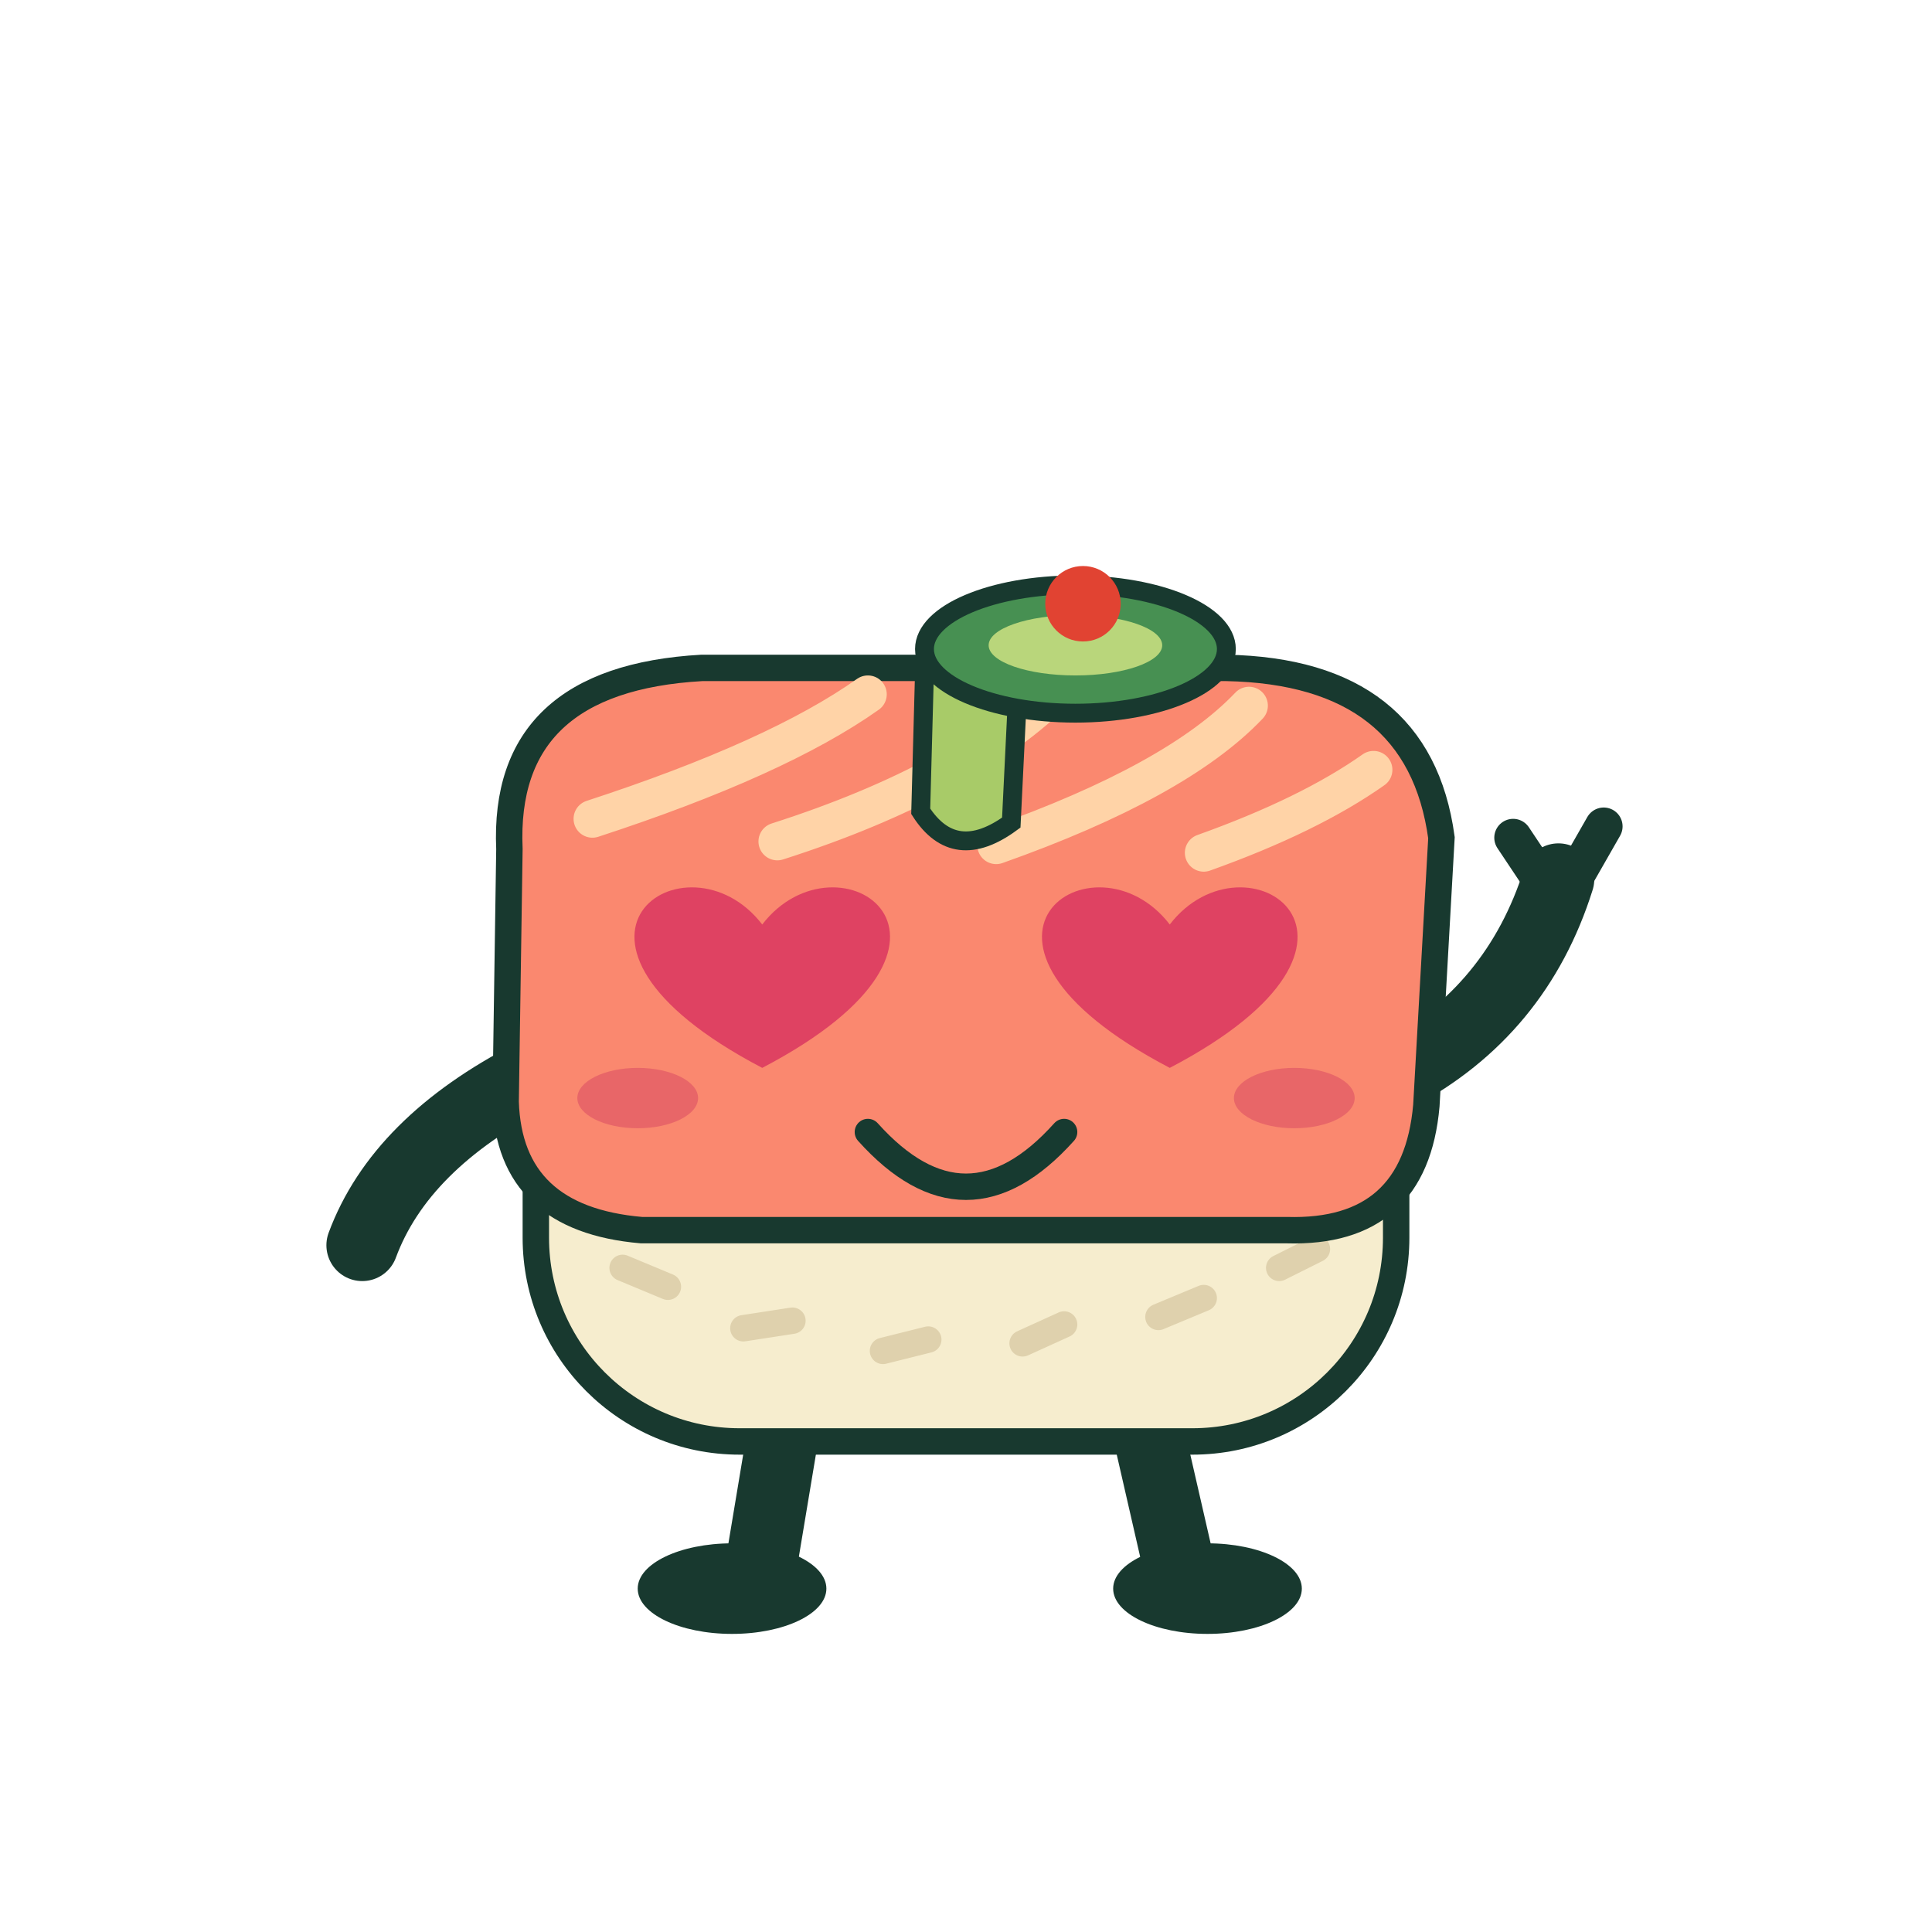
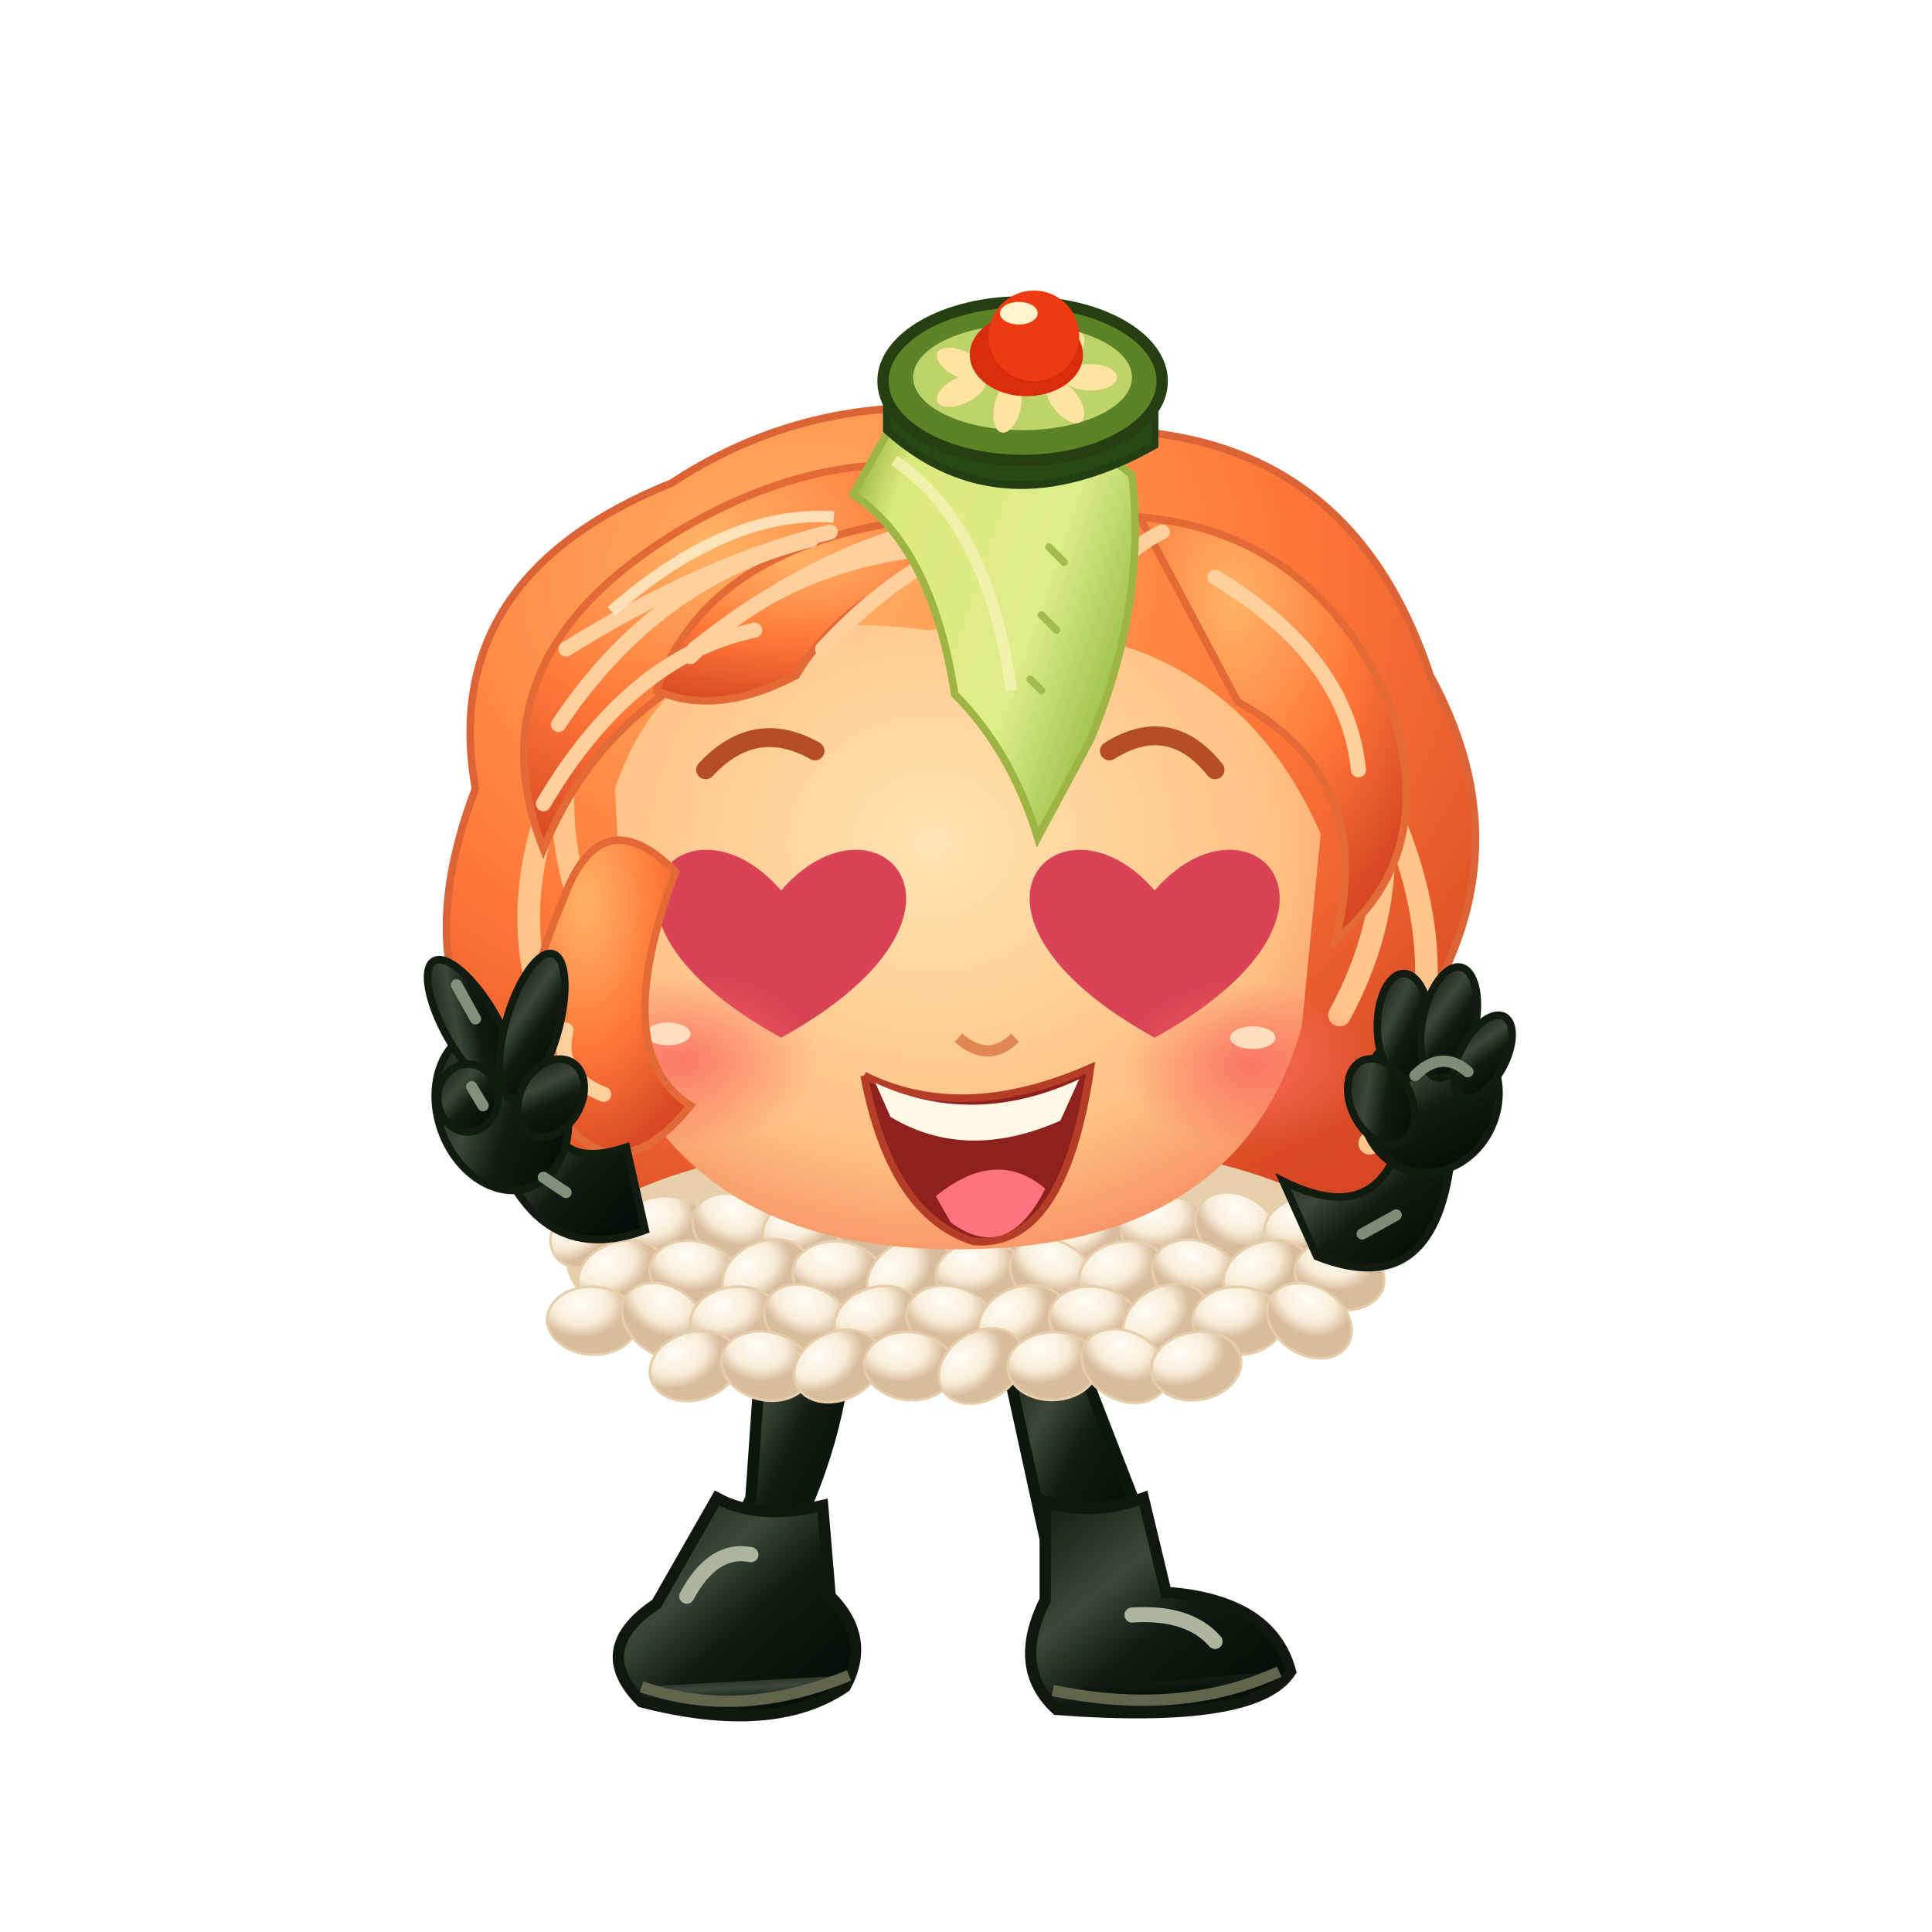
- <svg xmlns="http://www.w3.org/2000/svg" viewBox="0 0 512 512" width="512" height="512" role="img" aria-label="Suki love">
+ <svg xmlns="http://www.w3.org/2000/svg" viewBox="0 0 512 512" width="512" height="512" role="img" aria-label="Sally love">
+   <defs>
+     <radialGradient id="salmon" cx="35%" cy="20%" r="85%">
+       <stop stop-color="#ffb365" />
+       <stop offset=".55" stop-color="#ff7838" />
+       <stop offset="1" stop-color="#d74724" />
+     </radialGradient>
+     <radialGradient id="skin" cx="45%" cy="35%" r="70%">
+       <stop stop-color="#ffe4b2" />
+       <stop offset=".7" stop-color="#ffc184" />
+       <stop offset="1" stop-color="#f78e61" />
+     </radialGradient>
+     <radialGradient id="iris" cx="45%" cy="75%">
+       <stop stop-color="#c7eb58" />
+       <stop offset=".6" stop-color="#6a9b27" />
+       <stop offset="1" stop-color="#263814" />
+     </radialGradient>
+     <radialGradient id="rice" cx="35%" cy="25%">
+       <stop stop-color="#fffef7" />
+       <stop offset=".65" stop-color="#f8ecd7" />
+       <stop offset="1" stop-color="#d9bc9e" />
+     </radialGradient>
+     <linearGradient id="nori" x1="0" x2="1" y2="1">
+       <stop stop-color="#101610" />
+       <stop offset=".35" stop-color="#3d4739" />
+       <stop offset=".55" stop-color="#121a13" />
+       <stop offset="1" stop-color="#030905" />
+     </linearGradient>
+     <linearGradient id="avo" x2="1" y2=".5">
+       <stop stop-color="#81a02b" />
+       <stop offset=".2" stop-color="#dbea7c" />
+       <stop offset=".7" stop-color="#dfec8b" />
+       <stop offset="1" stop-color="#9ec24c" />
+     </linearGradient>
+     <radialGradient id="cheek">
+       <stop stop-color="#fa6c62" stop-opacity=".85" />
+       <stop offset="1" stop-color="#fa6c62" stop-opacity="0" />
+     </radialGradient>
+   </defs>
  <g id="character" transform="translate(0 0.000) rotate(0.000 256 280)">
-     <g id="nori-limbs" fill="#18392f" stroke="#18392f" stroke-width="19" stroke-linecap="round">
-       <path d="M210 365 L202 413 M301 365 L312 413 M141 285 Q106 303 96 330" fill="none" />
-       <ellipse cx="194" cy="421" rx="25" ry="12" stroke="none" />
-       <ellipse cx="320" cy="421" rx="25" ry="12" stroke="none" />
-       <g transform="rotate(0.000 370 285)">
-         <path d="M370 285 Q402 268 413 233" fill="none" />
-         <path d="M413 240 L401 222 M413 240 L425 219" fill="none" stroke-width="10" />
+     <g id="nori-legs" stroke="#0c160d" stroke-linecap="round" fill="url(#nori)">
+       <path d="M225 348 Q224 379 210 407 L192 412 L199 397 L202 354Z" stroke-width="3" />
+       <path d="M282 350 L301 399 L299 416 L279 417 L265 353Z" stroke-width="3" />
+     </g>
+     <g id="boots" fill="url(#nori)" stroke="#10170e" stroke-width="3">
+       <path d="M190 397 Q201 403 218 399 L220 423 Q231 434 224 447 Q205 460 170 451 Q156 437 174 425Z" />
+       <path d="M277 398 Q289 402 303 397 L309 422 Q337 424 342 443 Q333 457 280 453 Q268 442 277 424Z" />
+       <path d="M170 447 Q196 456 225 444 M279 448 Q313 455 339 443" stroke="#62644b" stroke-width="3" />
+       <path d="M182 423 q7 -13 17 -11 M300 428 q15 -1 22 7" stroke="#afb49d" stroke-width="4" fill="none" stroke-linecap="round" />
+     </g>
+     <g id="salmon-back">
+       <path d="M135 286 Q107 259 126 209 Q116 153 178 128 Q225 97 287 114 Q357 112 379 179 Q402 221 381 261 Q398 300 362 321 Q332 342 300 330 L182 331 Q145 334 135 286Z" fill="url(#salmon)" stroke="#db6336" stroke-width="2" />
+       <path d="M145 215 Q130 260 161 296 M154 185 Q138 231 175 276 M354 177 Q379 225 355 269 M370 219 Q389 267 363 303" fill="none" stroke="#ffc58b" stroke-width="6" stroke-linecap="round" />
+     </g>
+     <g id="rice-collar">
+       <ellipse cx="256" cy="334" rx="106" ry="33" fill="#e8d0ad" />
+       <ellipse cx="157" cy="326" rx="12" ry="9" transform="rotate(-35 157 326)" fill="url(#rice)" stroke="#e6ceab" stroke-width=".7" />
+       <ellipse cx="176" cy="326" rx="12" ry="9" transform="rotate(-4 176 326)" fill="url(#rice)" stroke="#e6ceab" stroke-width=".7" />
+       <ellipse cx="195" cy="326" rx="12" ry="9" transform="rotate(27 195 326)" fill="url(#rice)" stroke="#e6ceab" stroke-width=".7" />
+       <ellipse cx="214" cy="326" rx="12" ry="9" transform="rotate(-12 214 326)" fill="url(#rice)" stroke="#e6ceab" stroke-width=".7" />
+       <ellipse cx="233" cy="326" rx="12" ry="9" transform="rotate(19 233 326)" fill="url(#rice)" stroke="#e6ceab" stroke-width=".7" />
+       <ellipse cx="252" cy="326" rx="12" ry="9" transform="rotate(-20 252 326)" fill="url(#rice)" stroke="#e6ceab" stroke-width=".7" />
+       <ellipse cx="271" cy="326" rx="12" ry="9" transform="rotate(11 271 326)" fill="url(#rice)" stroke="#e6ceab" stroke-width=".7" />
+       <ellipse cx="290" cy="326" rx="12" ry="9" transform="rotate(-28 290 326)" fill="url(#rice)" stroke="#e6ceab" stroke-width=".7" />
+       <ellipse cx="309" cy="326" rx="12" ry="9" transform="rotate(3 309 326)" fill="url(#rice)" stroke="#e6ceab" stroke-width=".7" />
+       <ellipse cx="328" cy="326" rx="12" ry="9" transform="rotate(34 328 326)" fill="url(#rice)" stroke="#e6ceab" stroke-width=".7" />
+       <ellipse cx="347" cy="326" rx="12" ry="9" transform="rotate(-5 347 326)" fill="url(#rice)" stroke="#e6ceab" stroke-width=".7" />
+       <ellipse cx="165" cy="338" rx="12" ry="9" transform="rotate(-16 165 338)" fill="url(#rice)" stroke="#e6ceab" stroke-width=".7" />
+       <ellipse cx="184" cy="338" rx="12" ry="9" transform="rotate(15 184 338)" fill="url(#rice)" stroke="#e6ceab" stroke-width=".7" />
+       <ellipse cx="203" cy="338" rx="12" ry="9" transform="rotate(-24 203 338)" fill="url(#rice)" stroke="#e6ceab" stroke-width=".7" />
+       <ellipse cx="222" cy="338" rx="12" ry="9" transform="rotate(7 222 338)" fill="url(#rice)" stroke="#e6ceab" stroke-width=".7" />
+       <ellipse cx="241" cy="338" rx="12" ry="9" transform="rotate(-32 241 338)" fill="url(#rice)" stroke="#e6ceab" stroke-width=".7" />
+       <ellipse cx="260" cy="338" rx="12" ry="9" transform="rotate(-1 260 338)" fill="url(#rice)" stroke="#e6ceab" stroke-width=".7" />
+       <ellipse cx="279" cy="338" rx="12" ry="9" transform="rotate(30 279 338)" fill="url(#rice)" stroke="#e6ceab" stroke-width=".7" />
+       <ellipse cx="298" cy="338" rx="12" ry="9" transform="rotate(-9 298 338)" fill="url(#rice)" stroke="#e6ceab" stroke-width=".7" />
+       <ellipse cx="317" cy="338" rx="12" ry="9" transform="rotate(22 317 338)" fill="url(#rice)" stroke="#e6ceab" stroke-width=".7" />
+       <ellipse cx="336" cy="338" rx="12" ry="9" transform="rotate(-17 336 338)" fill="url(#rice)" stroke="#e6ceab" stroke-width=".7" />
+       <ellipse cx="355" cy="338" rx="12" ry="9" transform="rotate(14 355 338)" fill="url(#rice)" stroke="#e6ceab" stroke-width=".7" />
+       <ellipse cx="157" cy="350" rx="12" ry="9" transform="rotate(3 157 350)" fill="url(#rice)" stroke="#e6ceab" stroke-width=".7" />
+       <ellipse cx="176" cy="350" rx="12" ry="9" transform="rotate(34 176 350)" fill="url(#rice)" stroke="#e6ceab" stroke-width=".7" />
+       <ellipse cx="195" cy="350" rx="12" ry="9" transform="rotate(-5 195 350)" fill="url(#rice)" stroke="#e6ceab" stroke-width=".7" />
+       <ellipse cx="214" cy="350" rx="12" ry="9" transform="rotate(26 214 350)" fill="url(#rice)" stroke="#e6ceab" stroke-width=".7" />
+       <ellipse cx="233" cy="350" rx="12" ry="9" transform="rotate(-13 233 350)" fill="url(#rice)" stroke="#e6ceab" stroke-width=".7" />
+       <ellipse cx="252" cy="350" rx="12" ry="9" transform="rotate(18 252 350)" fill="url(#rice)" stroke="#e6ceab" stroke-width=".7" />
+       <ellipse cx="271" cy="350" rx="12" ry="9" transform="rotate(-21 271 350)" fill="url(#rice)" stroke="#e6ceab" stroke-width=".7" />
+       <ellipse cx="290" cy="350" rx="12" ry="9" transform="rotate(10 290 350)" fill="url(#rice)" stroke="#e6ceab" stroke-width=".7" />
+       <ellipse cx="309" cy="350" rx="12" ry="9" transform="rotate(-29 309 350)" fill="url(#rice)" stroke="#e6ceab" stroke-width=".7" />
+       <ellipse cx="328" cy="350" rx="12" ry="9" transform="rotate(2 328 350)" fill="url(#rice)" stroke="#e6ceab" stroke-width=".7" />
+       <ellipse cx="347" cy="350" rx="12" ry="9" transform="rotate(33 347 350)" fill="url(#rice)" stroke="#e6ceab" stroke-width=".7" />
+       <ellipse cx="184" cy="362" rx="12" ry="9" transform="rotate(-17 184 362)" fill="url(#rice)" stroke="#e6ceab" stroke-width=".7" />
+       <ellipse cx="203" cy="362" rx="12" ry="9" transform="rotate(14 203 362)" fill="url(#rice)" stroke="#e6ceab" stroke-width=".7" />
+       <ellipse cx="222" cy="362" rx="12" ry="9" transform="rotate(-25 222 362)" fill="url(#rice)" stroke="#e6ceab" stroke-width=".7" />
+       <ellipse cx="241" cy="362" rx="12" ry="9" transform="rotate(6 241 362)" fill="url(#rice)" stroke="#e6ceab" stroke-width=".7" />
+       <ellipse cx="260" cy="362" rx="12" ry="9" transform="rotate(-33 260 362)" fill="url(#rice)" stroke="#e6ceab" stroke-width=".7" />
+       <ellipse cx="279" cy="362" rx="12" ry="9" transform="rotate(-2 279 362)" fill="url(#rice)" stroke="#e6ceab" stroke-width=".7" />
+       <ellipse cx="298" cy="362" rx="12" ry="9" transform="rotate(29 298 362)" fill="url(#rice)" stroke="#e6ceab" stroke-width=".7" />
+       <ellipse cx="317" cy="362" rx="12" ry="9" transform="rotate(-10 317 362)" fill="url(#rice)" stroke="#e6ceab" stroke-width=".7" />
+     </g>
+     <g id="peach-face">
+       <path d="M163 209 Q180 158 246 167 Q323 159 350 221 L345 272 Q329 329 259 331 Q191 333 167 287Z" fill="url(#skin)" />
+       <path d="M187 204 Q200 190 216 199 M294 199 Q310 189 322 204" stroke="#b64e25" stroke-width="5" stroke-linecap="round" fill="none" />
+       <path d="M207 275 C147 242 182 207 207 236 C232 207 267 242 207 275" fill="#d94355" />
+       <path d="M306 275 C246 242 281 207 306 236 C331 207 366 242 306 275" fill="#d94355" />
+       <ellipse cx="181" cy="281" rx="36" ry="23" fill="url(#cheek)" />
+       <ellipse cx="331" cy="282" rx="34" ry="22" fill="url(#cheek)" />
+       <path d="M254 275 q8 7 15 0" stroke="#df8651" stroke-width="3" fill="none" />
+       <path d="M229 285 Q255 298 289 283 Q282 331 258 329 Q236 322 229 285" fill="#8e201e" stroke="#b53c27" stroke-width="2" />
+       <path d="M232 287 Q258 299 286 286 L281 297 Q256 308 236 296Z" fill="#fff9e8" />
+       <path d="M248 317 Q264 304 277 315 Q267 335 252 324Z" fill="#ff737d" />
+       <ellipse cx="177" cy="274" rx="6" ry="3" fill="#ffdebf" />
+       <ellipse cx="332" cy="275" rx="6" ry="3" fill="#ffdebf" />
+     </g>
+     <g id="salmon-bob-locks" fill="url(#salmon)" stroke="#e36a37" stroke-width="2">
+       <path d="M144 225 Q124 174 181 140 Q231 111 276 132 Q229 132 211 168 Q162 181 144 225Z" />
+       <path d="M149 239 Q130 283 152 300 Q166 314 183 293 Q161 279 179 231 Q159 211 149 239Z" />
+       <path d="M174 183 Q186 148 234 139 Q254 135 281 144 Q230 147 211 179 Q190 190 174 183Z" />
+       <path d="M302 137 Q348 141 368 186 Q382 226 354 249 Q365 206 328 186Z" />
+       <g fill="none" stroke="#ffcf9e" stroke-width="4" stroke-linecap="round">
+         <path d="M148 192 Q174 153 215 143 M144 213 Q167 174 200 167 M150 273 Q147 285 160 290 M322 153 Q357 174 360 204 M183 174 Q206 151 241 146" />
+         <path d="M150 172 Q187 149 220 141" />
+         <path d="M184 172 Q213 149 242 141" />
+         <path d="M218 172 Q239 149 264 141" />
+         <path d="M252 172 Q265 149 286 141" />
+         <path d="M286 172 Q291 149 308 141" />
      </g>
+       <path d="M162 162 Q193 135 221 137" stroke="#fff0cf" stroke-width="3" fill="none" opacity=".8" />
    </g>
-     <g id="rice">
-       <rect x="142" y="260" width="228" height="122" rx="54" fill="#f6edce" stroke="#18392f" stroke-width="7" />
-       <path d="M165 336 l12 5 m20 11 l13 -2 m24 8 l12 -3 m25 1 l11 -5 m25 -2 l12 -5 m20 -8 l10 -5" stroke="#dfd1ad" stroke-width="7" stroke-linecap="round" />
+     <g id="avocado-forehead">
+       <path d="M235 115 Q274 103 300 126 Q304 160 289 196 L275 222 Q268 199 253 184 Q247 145 226 131Z" fill="url(#avo)" stroke="#9eb544" stroke-width="2" />
+       <path d="M237 122 Q262 139 268 183" stroke="#f5f4b7" stroke-width="3" opacity=".8" fill="none" />
+       <path d="M278 145 l4 4 m-6 14 l4 4 m-7 13 l3 3" stroke="#a4bc4d" stroke-width="2" stroke-linecap="round" />
    </g>
-     <g id="salmon">
-       <path d="M135 225 Q133 180 186 177 L325 177 Q376 178 382 222 L378 293 Q375 327 341 326 L170 326 Q135 323 134 292 Z" fill="#fa886f" stroke="#18392f" stroke-width="7" />
-       <path d="M157 217 Q206 201 230 184 M206 223 Q256 207 281 182 M264 224 Q312 207 331 187 M319 226 Q347 216 364 204" fill="none" stroke="#ffd3a7" stroke-width="10" stroke-linecap="round" />
+     <g id="jalapeno-hat">
+       <path d="M235 100 L235 114 Q265 141 306 118 L306 103Z" fill="#274a14" stroke="#243e13" stroke-width="2" />
+       <ellipse cx="271" cy="101" rx="37" ry="21" fill="#5c8326" stroke="#263f12" stroke-width="3" />
+       <ellipse cx="271" cy="100" rx="29" ry="14" fill="#bfd36b" />
+       <ellipse cx="289.00" cy="100.00" rx="7" ry="3.5" transform="rotate(0.00 289.00 100.00)" fill="#ffe4a1" />
+       <ellipse cx="282.22" cy="106.25" rx="7" ry="3.5" transform="rotate(51.43 282.22 106.25)" fill="#ffe4a1" />
+       <ellipse cx="266.99" cy="107.80" rx="7" ry="3.5" transform="rotate(102.86 266.99 107.80)" fill="#ffe4a1" />
+       <ellipse cx="254.78" cy="103.47" rx="7" ry="3.5" transform="rotate(154.29 254.78 103.47)" fill="#ffe4a1" />
+       <ellipse cx="254.78" cy="96.53" rx="7" ry="3.5" transform="rotate(205.71 254.78 96.53)" fill="#ffe4a1" />
+       <ellipse cx="266.99" cy="92.20" rx="7" ry="3.5" transform="rotate(257.14 266.99 92.20)" fill="#ffe4a1" />
+       <ellipse cx="282.22" cy="93.75" rx="7" ry="3.5" transform="rotate(308.57 282.22 93.75)" fill="#ffe4a1" />
+       <ellipse cx="272" cy="94" rx="15" ry="11" fill="#d82c0d" />
+       <circle cx="274" cy="89" r="12" fill="#ee3b13" />
+       <ellipse cx="270" cy="83" rx="5" ry="3" fill="#fff3cc" />
    </g>
-     <g id="garnish">
-       <path d="M245 178 L244 215 Q253 229 268 218 L270 177" fill="#a8cb68" stroke="#18392f" stroke-width="5" />
-       <ellipse cx="285" cy="172" rx="40" ry="17" fill="#479052" stroke="#18392f" stroke-width="5" />
-       <ellipse cx="285" cy="171" rx="23" ry="8" fill="#b9d67b" />
-       <circle cx="287" cy="160" r="10" fill="#e14332" />
+     <g id="left-arm-glove" fill="url(#nori)" stroke="#111b10" stroke-width="2">
+       <path d="M171 326 Q144 336 132 306 L137 287 L146 290 Q145 311 166 304Z" />
+       <ellipse cx="133" cy="294" rx="17" ry="22" transform="rotate(-20 133 294)" />
+       <ellipse cx="125" cy="272" rx="7" ry="20" transform="rotate(-30 125 272)" />
+       <ellipse cx="141" cy="272" rx="7" ry="20" transform="rotate(16 141 272)" />
+       <ellipse cx="146" cy="291" rx="8" ry="11" transform="rotate(30 146 291)" />
+       <ellipse cx="124" cy="291" rx="8" ry="9" />
+       <path d="M126 270 l-5 -9 M128 293 l-3 -5 M144 312 l6 4" fill="none" stroke="#85907b" stroke-width="3" stroke-linecap="round" />
    </g>
-     <g id="face">
-       <path d="M202 283 C137 249 182 219 202 245 C222 219 267 249 202 283" fill="#df4262" />
-       <path d="M310 283 C245 249 290 219 310 245 C330 219 375 249 310 283" fill="#df4262" />
-       <ellipse cx="169" cy="291" rx="16" ry="8" fill="#e86668" />
-       <ellipse cx="343" cy="291" rx="16" ry="8" fill="#e86668" />
-       <path d="M230 300 Q256 329 282 300" fill="none" stroke="#173a30" stroke-width="7" stroke-linecap="round" />
+     <g id="right-arm-glove" transform="rotate(0.000 340 320)" fill="url(#nori)" stroke="#111b10" stroke-width="2">
+       <path d="M340 313 Q366 326 372 299 L385 302 Q382 346 349 333Z" />
+       <ellipse cx="379" cy="291" rx="18" ry="20" transform="rotate(20 379 291)" />
+       <ellipse cx="372" cy="272" rx="7" ry="14" />
+       <ellipse cx="384" cy="271" rx="7" ry="15" transform="rotate(12 384 271)" />
+       <ellipse cx="393" cy="280" rx="6" ry="12" transform="rotate(28 393 280)" />
+       <ellipse cx="366" cy="292" rx="8" ry="12" transform="rotate(-25 366 292)" />
+       <path d="M375 285 q7 -7 14 -1 M361 327 l9 -5" stroke="#818c77" stroke-width="3" fill="none" stroke-linecap="round" />
    </g>
  </g>
</svg>
